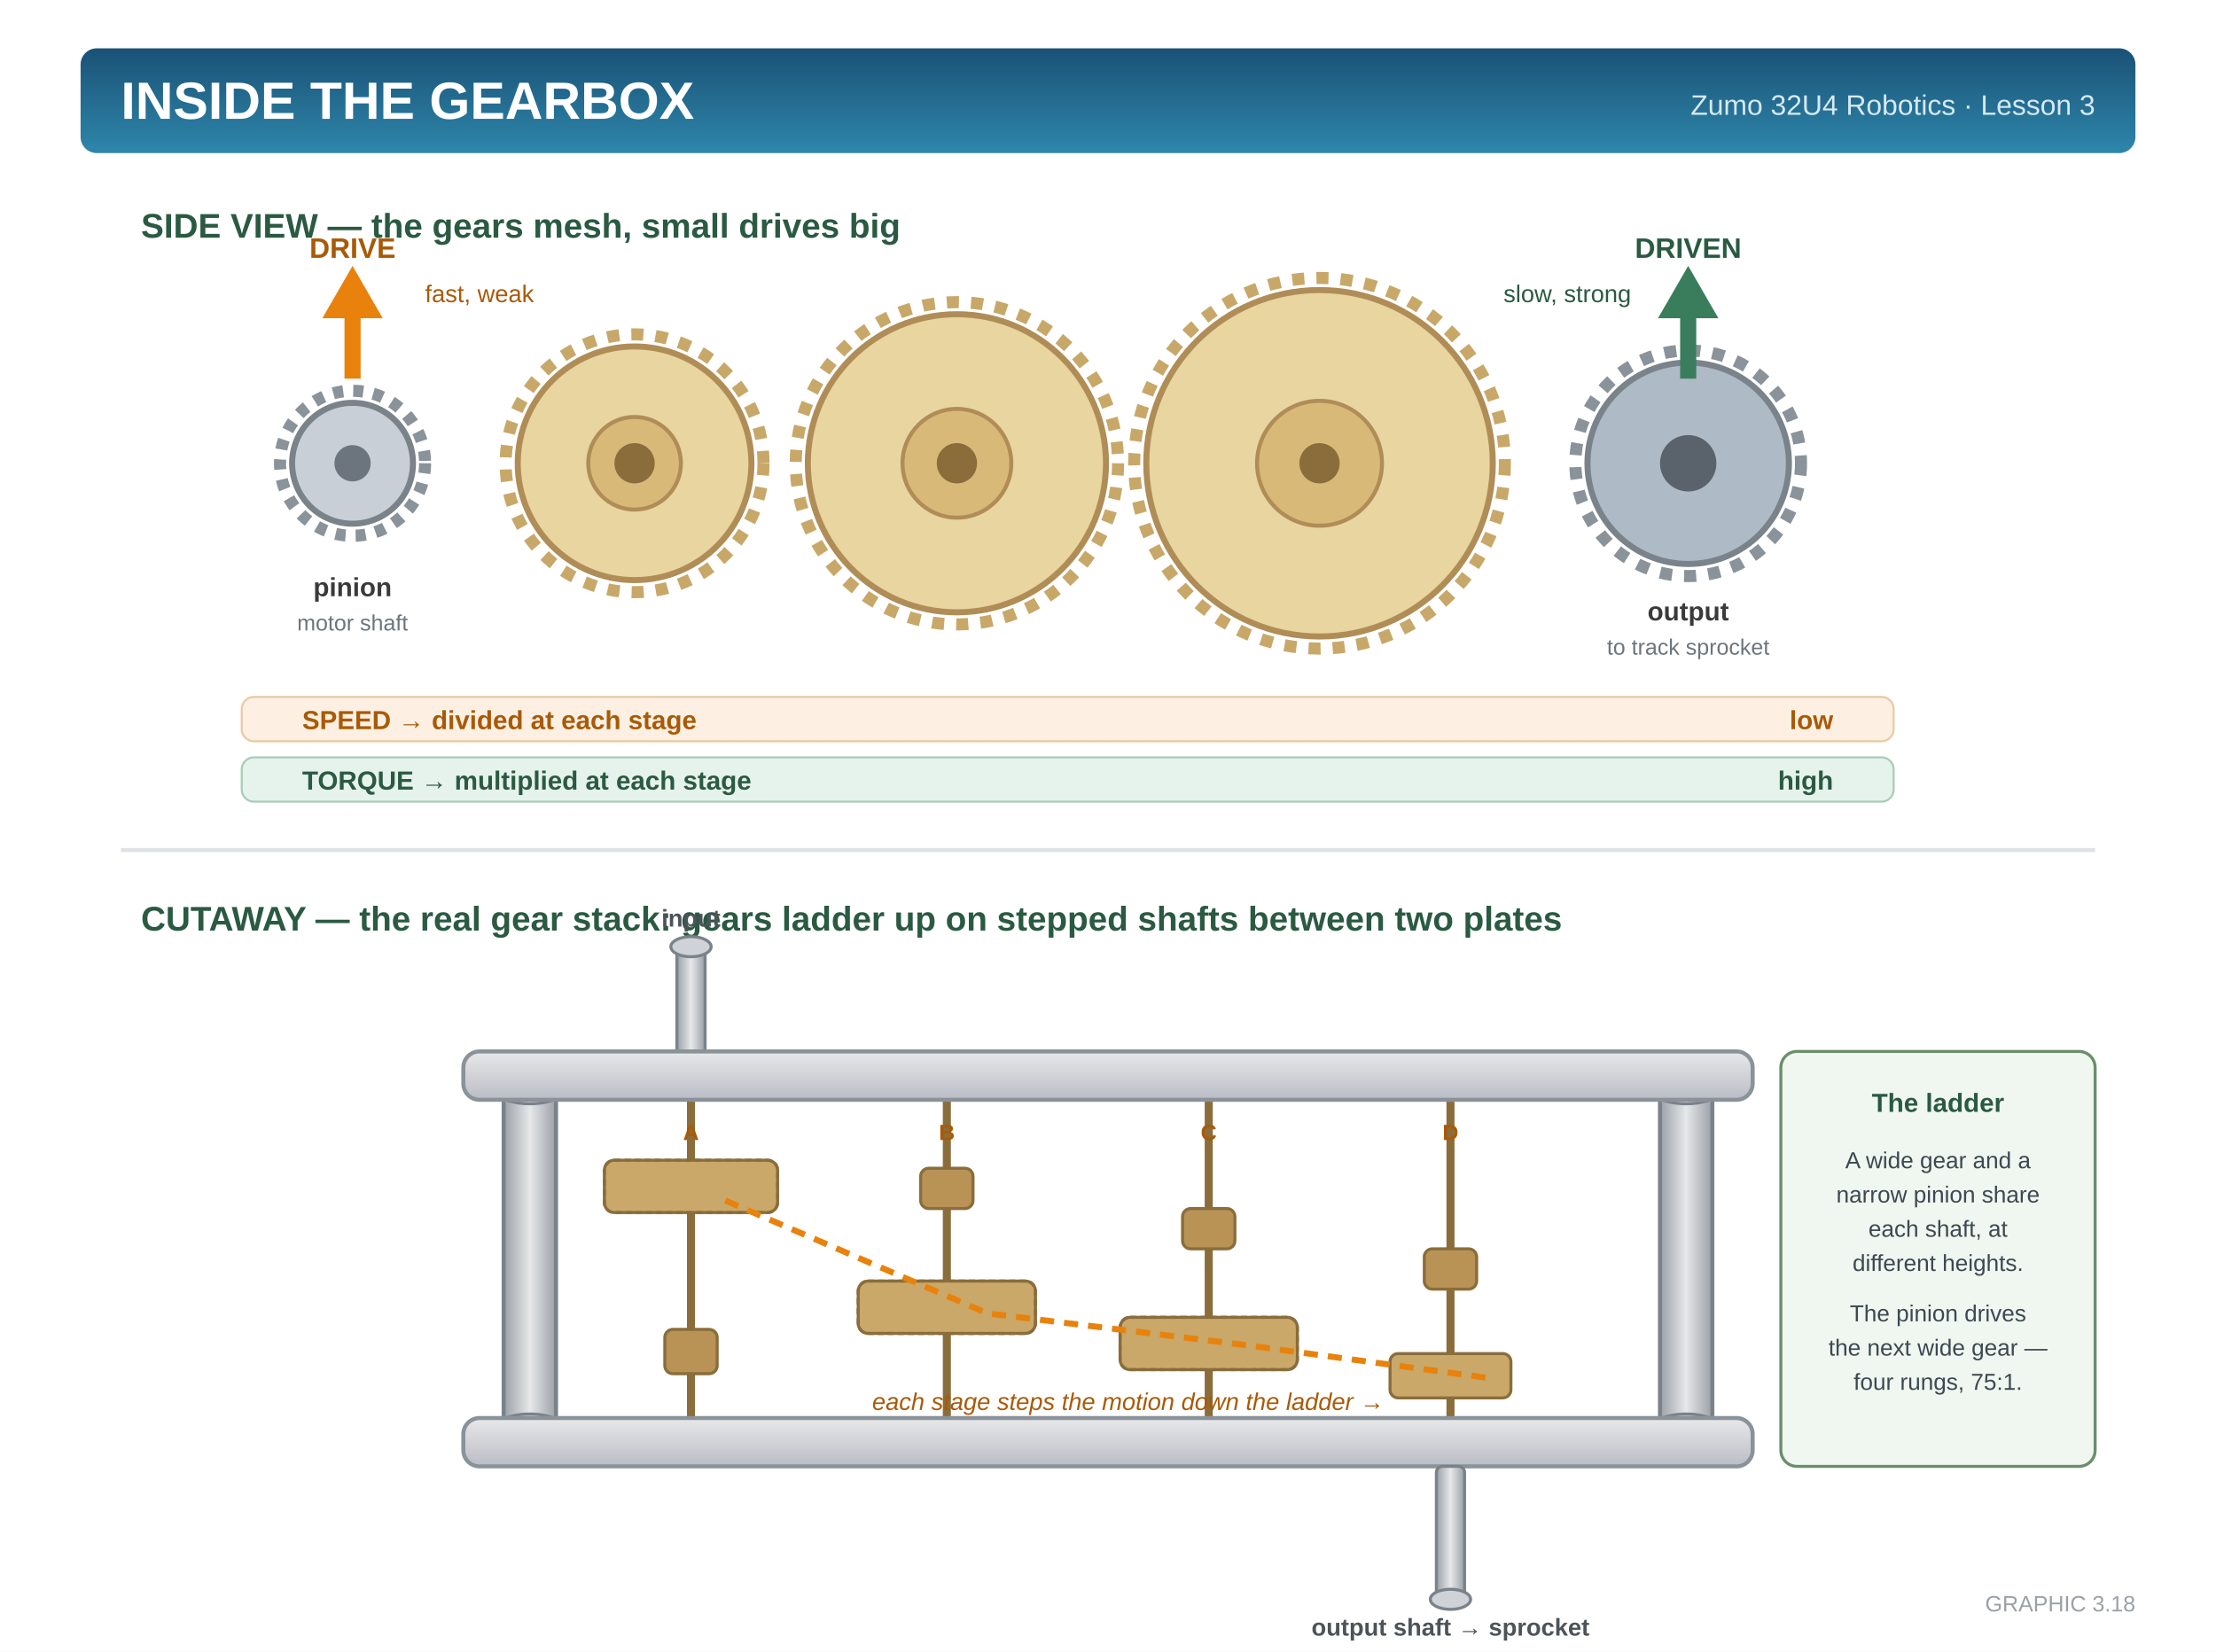
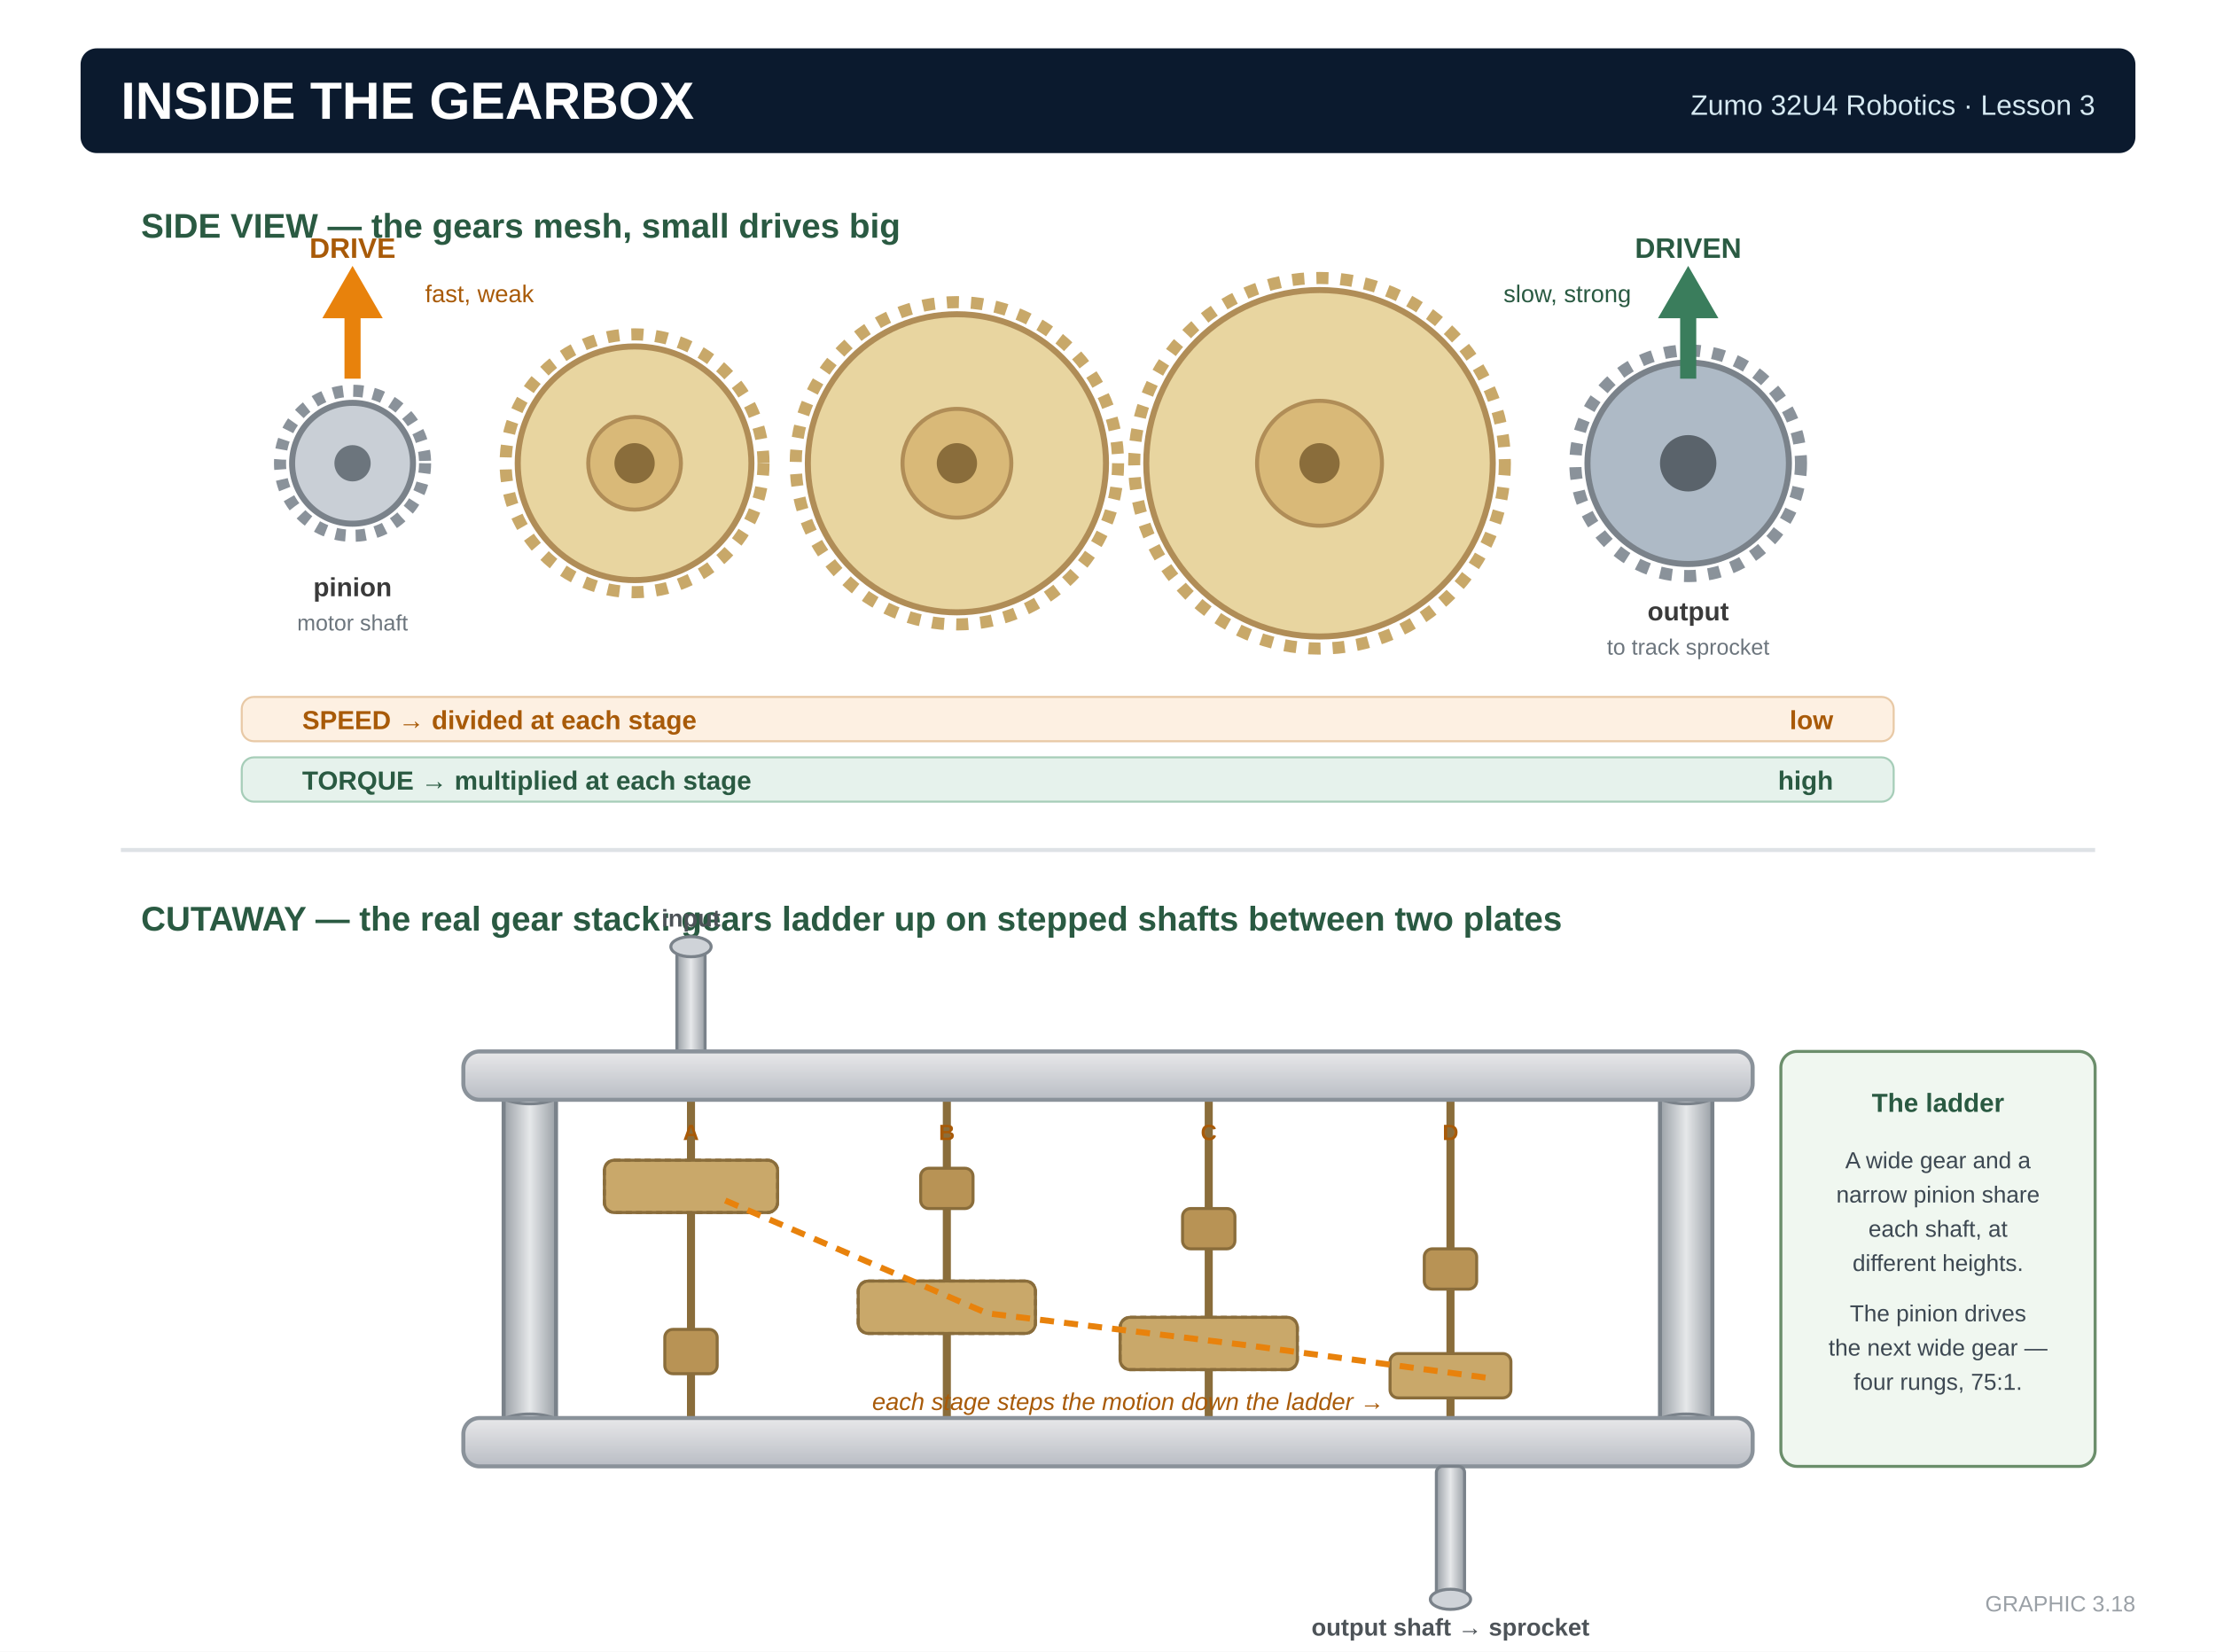
<svg xmlns="http://www.w3.org/2000/svg" viewBox="0 0 1100 820" font-family="Segoe UI, Arial, sans-serif">
  <defs>
    <linearGradient id="titleGrad" x1="0" y1="0" x2="0" y2="1">
      <stop offset="0" stop-color="#1a5276" />
      <stop offset="1" stop-color="#2e86ab" />
    </linearGradient>
    <linearGradient id="plateGrad" x1="0" y1="0" x2="0" y2="1">
      <stop offset="0" stop-color="#e8e8ea" />
      <stop offset="1" stop-color="#b9bdc4" />
    </linearGradient>
    <linearGradient id="postGrad" x1="0" y1="0" x2="1" y2="0">
      <stop offset="0" stop-color="#9aa0a6" />
      <stop offset="0.5" stop-color="#e6e8ea" />
      <stop offset="1" stop-color="#9aa0a6" />
    </linearGradient>
  </defs>
  <rect x="0" y="0" width="1100" height="820" fill="#ffffff" />
-   <rect x="40" y="24" width="1020" height="52" rx="8" fill="url(#titleGrad)" />
+   <rect x="40" y="24" width="1020" height="52" rx="8" fill="#0B1A2E" />
  <text x="60" y="59" fill="#ffffff" font-size="26" font-weight="bold">INSIDE THE GEARBOX</text>
  <text x="1040" y="57" fill="#d6e9f2" font-size="14" text-anchor="end">Zumo 32U4 Robotics · Lesson 3</text>
  <text x="70" y="118" fill="#2a5a42" font-size="17" font-weight="bold">SIDE VIEW — the gears mesh, small drives big</text>
  <circle cx="175" cy="230" r="30" fill="#c9cfd6" stroke="#7a828a" stroke-width="3" />
  <circle cx="175" cy="230" r="36" fill="none" stroke="#8a929a" stroke-width="6" stroke-dasharray="5 5" />
  <circle cx="175" cy="230" r="9" fill="#6c757d" />
  <text x="175" y="296" fill="#3a3a3a" font-size="13" font-weight="bold" text-anchor="middle">pinion</text>
  <text x="175" y="313" fill="#6c757d" font-size="11" text-anchor="middle">motor shaft</text>
  <circle cx="315" cy="230" r="58" fill="#e8d5a0" stroke="#b08d57" stroke-width="3" />
  <circle cx="315" cy="230" r="64" fill="none" stroke="#c8a869" stroke-width="6" stroke-dasharray="6 6" />
  <circle cx="315" cy="230" r="23" fill="#d9b978" stroke="#b08d57" stroke-width="2" />
  <circle cx="315" cy="230" r="10" fill="#8a6d3b" />
  <circle cx="475" cy="230" r="74" fill="#e8d5a0" stroke="#b08d57" stroke-width="3" />
  <circle cx="475" cy="230" r="80" fill="none" stroke="#c8a869" stroke-width="6" stroke-dasharray="6 6" />
  <circle cx="475" cy="230" r="27" fill="#d9b978" stroke="#b08d57" stroke-width="2" />
  <circle cx="475" cy="230" r="10" fill="#8a6d3b" />
  <circle cx="655" cy="230" r="86" fill="#e8d5a0" stroke="#b08d57" stroke-width="3" />
  <circle cx="655" cy="230" r="92" fill="none" stroke="#c8a869" stroke-width="6" stroke-dasharray="6 6" />
  <circle cx="655" cy="230" r="31" fill="#d9b978" stroke="#b08d57" stroke-width="2" />
  <circle cx="655" cy="230" r="10" fill="#8a6d3b" />
  <circle cx="838" cy="230" r="50" fill="#aebac6" stroke="#7a828a" stroke-width="3" />
  <circle cx="838" cy="230" r="56" fill="none" stroke="#8a929a" stroke-width="6" stroke-dasharray="6 6" />
  <circle cx="838" cy="230" r="14" fill="#5a636b" />
  <text x="838" y="308" fill="#3a3a3a" font-size="13" font-weight="bold" text-anchor="middle">output</text>
  <text x="838" y="325" fill="#6c757d" font-size="11" text-anchor="middle">to track sprocket</text>
  <rect x="171" y="140" width="8" height="48" fill="#e8820c" />
  <polygon points="175,132 160,158 190,158" fill="#e8820c" />
  <text x="175" y="128" fill="#a85a08" font-size="14" font-weight="bold" text-anchor="middle">DRIVE</text>
  <text x="238" y="150" fill="#a85a08" font-size="12" text-anchor="middle">fast, weak</text>
  <text x="838" y="128" fill="#2a5a42" font-size="14" font-weight="bold" text-anchor="middle">DRIVEN</text>
  <text x="778" y="150" fill="#2a5a42" font-size="12" text-anchor="middle">slow, strong</text>
  <rect x="834" y="140" width="8" height="48" fill="#3a7d5c" />
  <polygon points="838,132 823,158 853,158" fill="#3a7d5c" />
  <rect x="120" y="346" width="820" height="22" rx="6" fill="#fdf0e2" stroke="#e8c9a6" />
  <text x="150" y="362" fill="#a85a08" font-size="13" font-weight="bold">SPEED → divided at each stage</text>
  <text x="910" y="362" fill="#a85a08" font-size="13" font-weight="bold" text-anchor="end">low</text>
  <rect x="120" y="376" width="820" height="22" rx="6" fill="#e6f2ec" stroke="#a6cdb8" />
  <text x="150" y="392" fill="#2a5a42" font-size="13" font-weight="bold">TORQUE → multiplied at each stage</text>
  <text x="910" y="392" fill="#2a5a42" font-size="13" font-weight="bold" text-anchor="end">high</text>
  <line x1="60" y1="422" x2="1040" y2="422" stroke="#dee2e6" stroke-width="2" />
  <text x="70" y="462" fill="#2a5a42" font-size="17" font-weight="bold">CUTAWAY — the real gear stack: gears ladder up on stepped shafts between two plates</text>
  <rect x="250" y="540" width="26" height="170" rx="6" fill="url(#postGrad)" stroke="#7a828a" stroke-width="2" />
  <rect x="824" y="540" width="26" height="170" rx="6" fill="url(#postGrad)" stroke="#7a828a" stroke-width="2" />
  <ellipse cx="263" cy="540" rx="18" ry="8" fill="#cfd3d8" stroke="#7a828a" stroke-width="1.5" />
  <ellipse cx="263" cy="710" rx="18" ry="8" fill="#cfd3d8" stroke="#7a828a" stroke-width="1.5" />
  <ellipse cx="837" cy="540" rx="18" ry="8" fill="#cfd3d8" stroke="#7a828a" stroke-width="1.5" />
  <ellipse cx="837" cy="710" rx="18" ry="8" fill="#cfd3d8" stroke="#7a828a" stroke-width="1.5" />
  <rect x="336" y="470" width="14" height="70" rx="3" fill="url(#postGrad)" stroke="#7a828a" stroke-width="1.5" />
  <ellipse cx="343" cy="470" rx="10" ry="5" fill="#cfd3d8" stroke="#7a828a" stroke-width="1.5" />
  <text x="343" y="460" fill="#4d5358" font-size="12" font-weight="bold" text-anchor="middle">input</text>
  <line x1="343" y1="544" x2="343" y2="706" stroke="#8a6d3b" stroke-width="4" />
  <line x1="470" y1="544" x2="470" y2="706" stroke="#8a6d3b" stroke-width="4" />
  <line x1="600" y1="544" x2="600" y2="706" stroke="#8a6d3b" stroke-width="4" />
  <line x1="720" y1="544" x2="720" y2="706" stroke="#8a6d3b" stroke-width="4" />
  <g stroke="#8a6d3b" stroke-width="1.5">
    <rect x="300" y="576" width="86" height="26" rx="5" fill="#c9a86a" />
    <rect x="300" y="576" width="86" height="26" rx="5" fill="none" stroke="#8a6d3b" stroke-dasharray="3 2" />
    <rect x="330" y="660" width="26" height="22" rx="4" fill="#b89355" />
  </g>
  <g stroke="#8a6d3b" stroke-width="1.5">
    <rect x="457" y="580" width="26" height="20" rx="4" fill="#b89355" />
    <rect x="426" y="636" width="88" height="26" rx="5" fill="#c9a86a" />
    <rect x="426" y="636" width="88" height="26" rx="5" fill="none" stroke="#8a6d3b" stroke-dasharray="3 2" />
  </g>
  <g stroke="#8a6d3b" stroke-width="1.5">
    <rect x="587" y="600" width="26" height="20" rx="4" fill="#b89355" />
    <rect x="556" y="654" width="88" height="26" rx="5" fill="#c9a86a" />
    <rect x="556" y="654" width="88" height="26" rx="5" fill="none" stroke="#8a6d3b" stroke-dasharray="3 2" />
  </g>
  <g stroke="#8a6d3b" stroke-width="1.5">
    <rect x="707" y="620" width="26" height="20" rx="4" fill="#b89355" />
    <rect x="690" y="672" width="60" height="22" rx="4" fill="#c9a86a" />
  </g>
  <rect x="230" y="522" width="640" height="24" rx="8" fill="url(#plateGrad)" stroke="#8a929a" stroke-width="2" />
  <rect x="230" y="704" width="640" height="24" rx="8" fill="url(#plateGrad)" stroke="#8a929a" stroke-width="2" />
  <rect x="713" y="728" width="14" height="66" rx="3" fill="url(#postGrad)" stroke="#7a828a" stroke-width="1.5" />
  <ellipse cx="720" cy="794" rx="10" ry="5" fill="#cfd3d8" stroke="#7a828a" stroke-width="1.5" />
  <text x="720" y="812" fill="#4d5358" font-size="12" font-weight="bold" text-anchor="middle">output shaft → sprocket</text>
  <text x="343" y="566" fill="#a85a08" font-size="11" font-weight="bold" text-anchor="middle">A</text>
  <text x="470" y="566" fill="#a85a08" font-size="11" font-weight="bold" text-anchor="middle">B</text>
  <text x="600" y="566" fill="#a85a08" font-size="11" font-weight="bold" text-anchor="middle">C</text>
  <text x="720" y="566" fill="#a85a08" font-size="11" font-weight="bold" text-anchor="middle">D</text>
  <polyline points="360,596 490,652 620,668 738,684" fill="none" stroke="#e8820c" stroke-width="3" stroke-dasharray="7 5" />
  <text x="560" y="700" fill="#a85a08" font-size="12" font-style="italic" text-anchor="middle">each stage steps the motion down the ladder →</text>
  <rect x="884" y="522" width="156" height="206" rx="8" fill="#f0f7f0" stroke="#6b8e6b" stroke-width="1.5" />
  <text x="962" y="552" fill="#2a5a42" font-size="13" font-weight="bold" text-anchor="middle">The ladder</text>
  <text x="962" y="580" fill="#3d4852" font-size="11.5" text-anchor="middle">A wide gear and a</text>
  <text x="962" y="597" fill="#3d4852" font-size="11.5" text-anchor="middle">narrow pinion share</text>
  <text x="962" y="614" fill="#3d4852" font-size="11.5" text-anchor="middle">each shaft, at</text>
  <text x="962" y="631" fill="#3d4852" font-size="11.5" text-anchor="middle">different heights.</text>
  <text x="962" y="656" fill="#3d4852" font-size="11.5" text-anchor="middle">The pinion drives</text>
  <text x="962" y="673" fill="#3d4852" font-size="11.5" text-anchor="middle">the next wide gear —</text>
  <text x="962" y="690" fill="#3d4852" font-size="11.5" text-anchor="middle">four rungs, 75:1.</text>
  <text x="1060" y="800" fill="#9aa0a6" font-size="11" text-anchor="end">GRAPHIC 3.18</text>
</svg>
